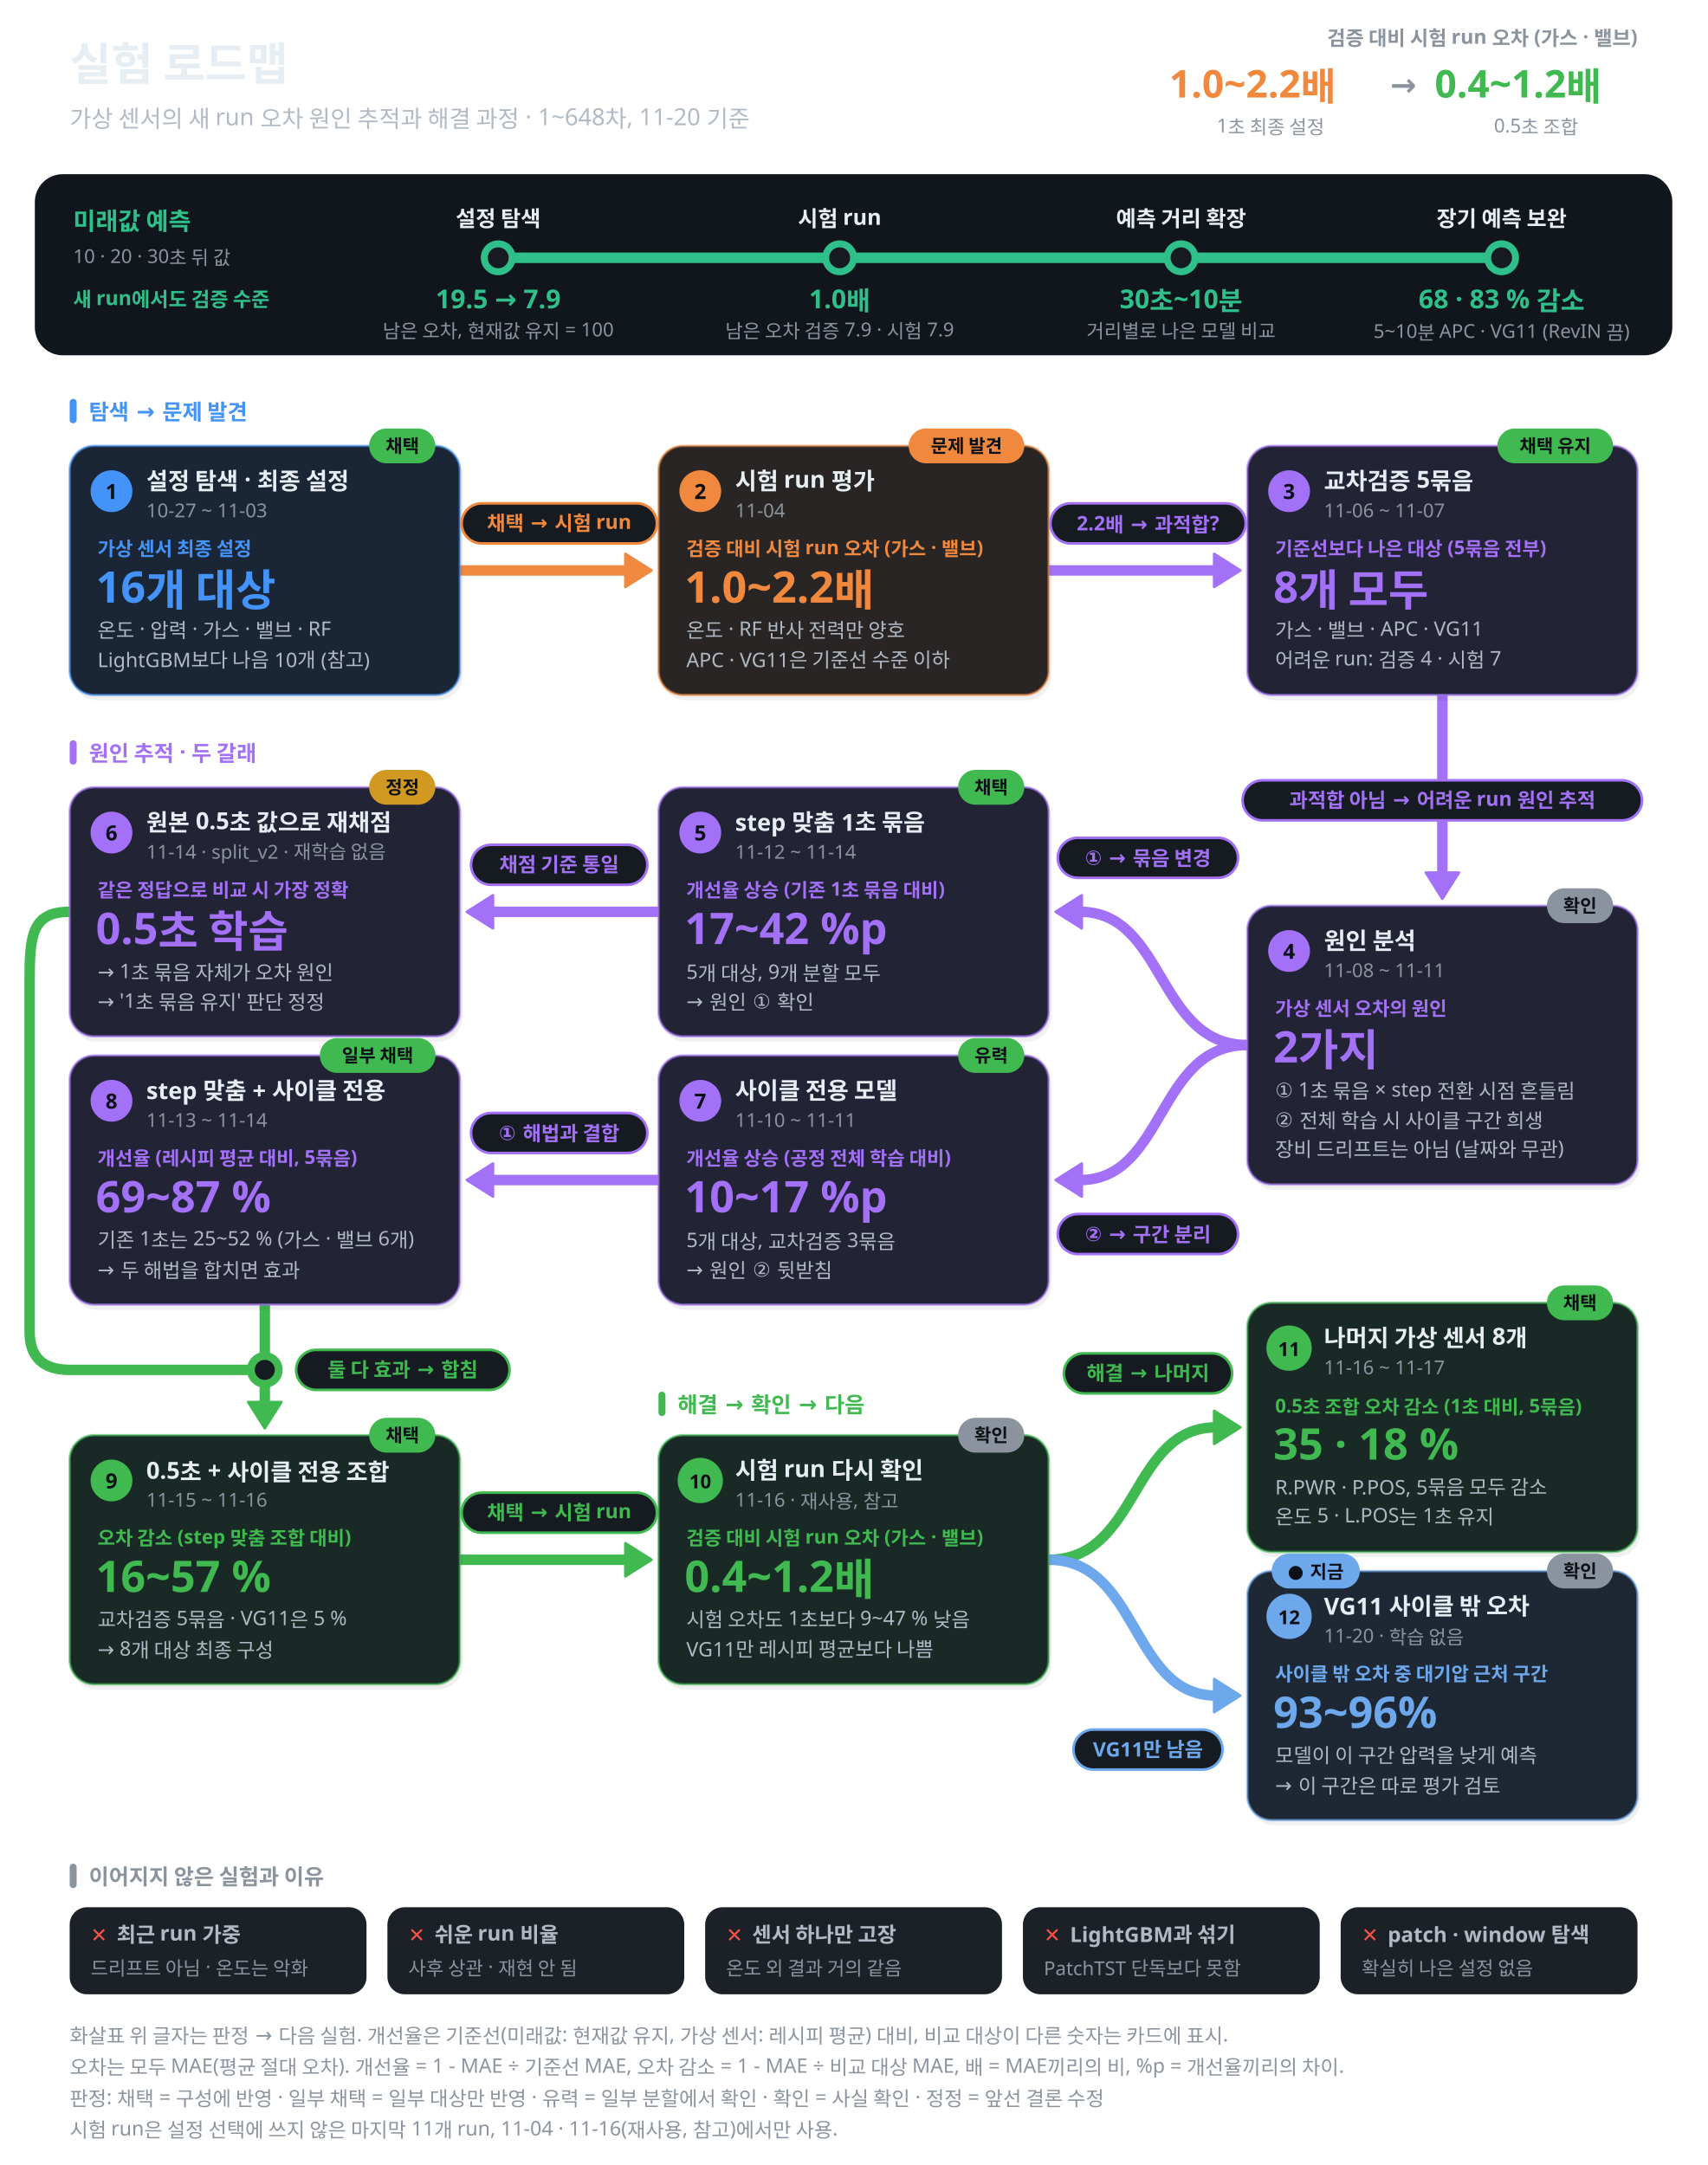
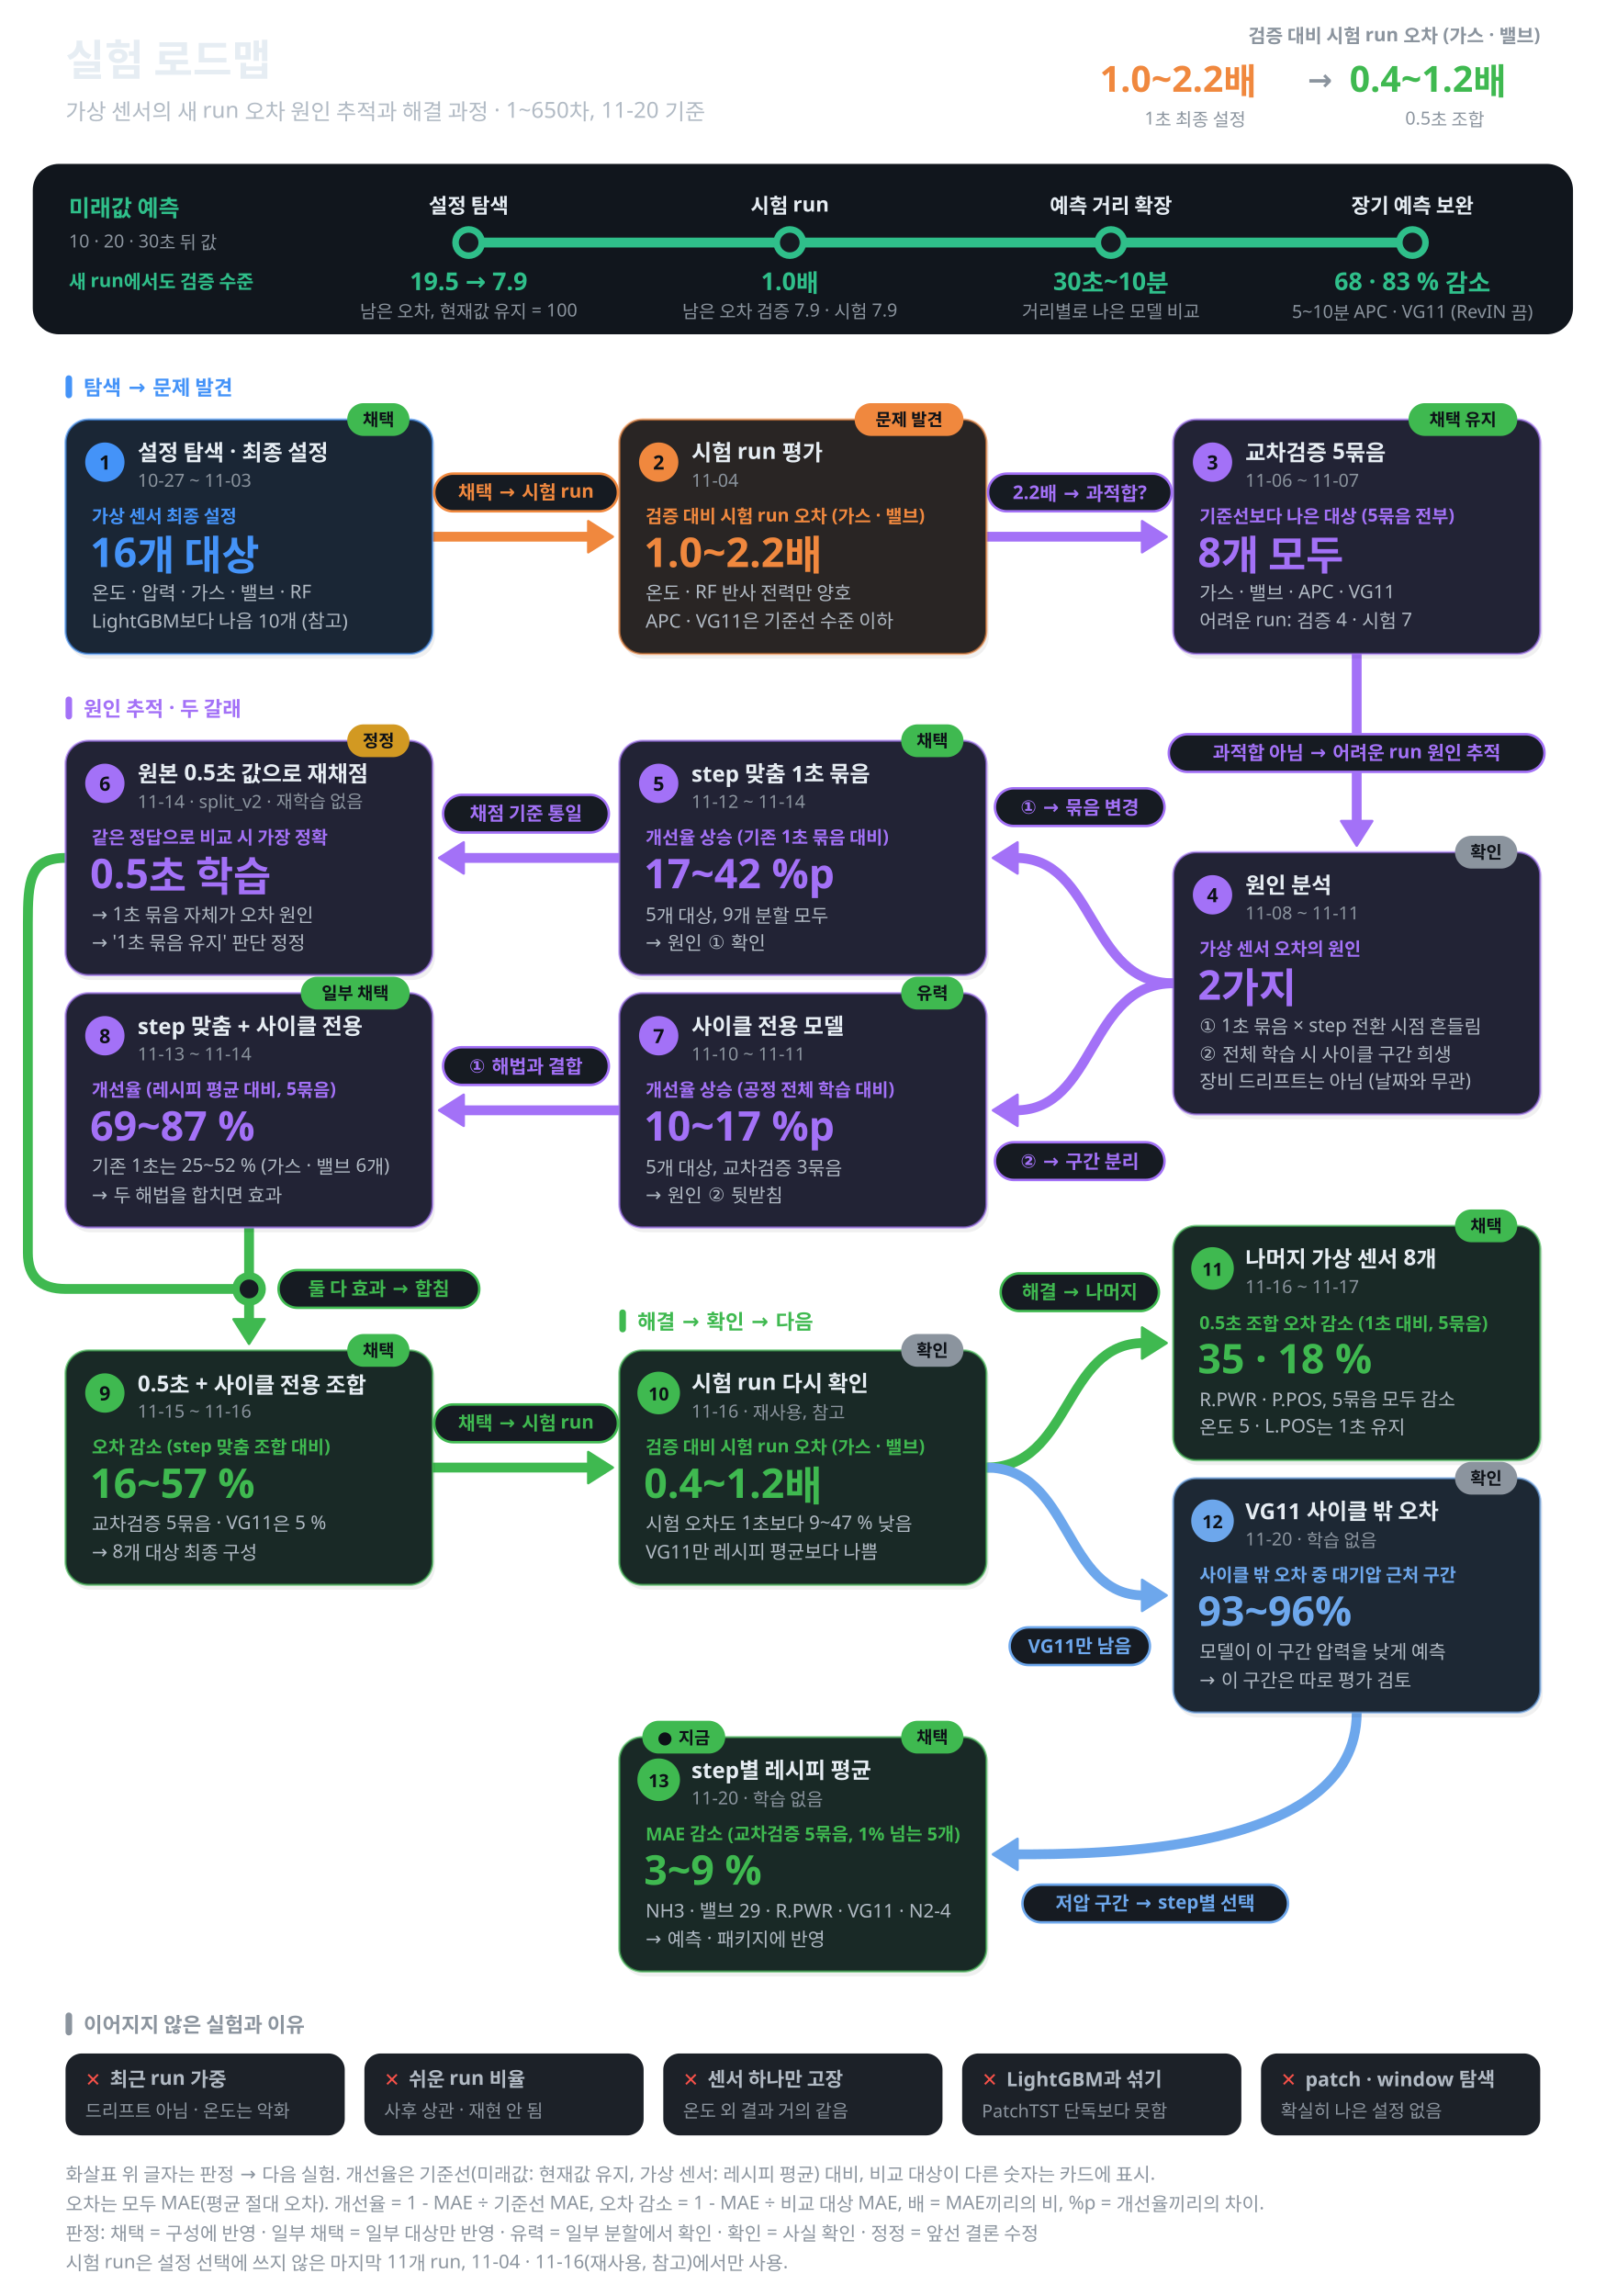
- <svg xmlns="http://www.w3.org/2000/svg" width="980" height="1243" viewBox="0 0 980 1243" role="img" aria-label="실험 로드맵: 가상 센서의 검증 대비 시험 run 오차를 1.0~2.2배에서 0.4~1.2배로 줄이기까지 (1~648차)" font-family="'Pretendard','Apple SD Gothic Neo','Malgun Gothic','Noto Sans KR',system-ui,sans-serif">
+ <svg xmlns="http://www.w3.org/2000/svg" width="980" height="1401" viewBox="0 0 980 1401" role="img" aria-label="실험 로드맵: 가상 센서의 검증 대비 시험 run 오차를 1.0~2.2배에서 0.4~1.2배로 줄이기까지 (1~650차)" font-family="'Pretendard','Apple SD Gothic Neo','Malgun Gothic','Noto Sans KR',system-ui,sans-serif">
  <text x="40.0" y="46.0" font-size="26" font-weight="800" fill="#e6edf3" text-anchor="start">실험 로드맵</text>
-   <text x="40.0" y="73.0" font-size="13.5" font-weight="400" fill="#b1bac4" text-anchor="start">가상 센서의 새 run 오차 원인 추적과 해결 과정 · 1~648차, 11-20 기준</text>
+   <text x="40.0" y="73.0" font-size="13.5" font-weight="400" fill="#b1bac4" text-anchor="start">가상 센서의 새 run 오차 원인 추적과 해결 과정 · 1~650차, 11-20 기준</text>
  <text x="940.0" y="26.0" font-size="11.5" font-weight="700" fill="#8b949e" text-anchor="end">검증 대비 시험 run 오차 (가스 · 밸브)</text>
  <text x="671.2" y="56.0" font-size="22" font-weight="800" fill="#f0883e" text-anchor="start">1.0~2.2배</text>
  <text x="805.6" y="55.0" font-size="18" font-weight="700" fill="#8b949e" text-anchor="middle">→</text>
  <text x="823.6" y="56.0" font-size="22" font-weight="800" fill="#3fb950" text-anchor="start">0.4~1.2배</text>
  <text x="729.4" y="76.0" font-size="11" font-weight="400" fill="#8b949e" text-anchor="middle">1초 최종 설정</text>
  <text x="881.8" y="76.0" font-size="11" font-weight="400" fill="#8b949e" text-anchor="middle">0.5초 조합</text>
  <rect x="20" y="100" width="940" height="104" rx="16" fill="#11161d" />
  <text x="42.0" y="132.0" font-size="14" font-weight="800" fill="#2fbf8a" text-anchor="start">미래값 예측</text>
  <text x="42.0" y="151.0" font-size="11" font-weight="400" fill="#8b949e" text-anchor="start">10 · 20 · 30초 뒤 값</text>
  <text x="42.0" y="176.0" font-size="11.5" font-weight="700" fill="#2fbf8a" text-anchor="start">새 run에서도 검증 수준</text>
  <line x1="286" y1="148" x2="862" y2="148" stroke="#2fbf8a" stroke-width="6" stroke-linecap="round" />
  <circle cx="286" cy="148" r="8" fill="#161b22" stroke="#2fbf8a" stroke-width="4" />
  <text x="286.0" y="130.0" font-size="12.5" font-weight="700" fill="#e6edf3" text-anchor="middle">설정 탐색</text>
  <text x="286.0" y="177.0" font-size="15" font-weight="800" fill="#2fbf8a" text-anchor="middle">19.5 → 7.9</text>
  <text x="286.0" y="194.0" font-size="11" font-weight="400" fill="#8b949e" text-anchor="middle">남은 오차, 현재값 유지 = 100</text>
  <circle cx="482" cy="148" r="8" fill="#161b22" stroke="#2fbf8a" stroke-width="4" />
  <text x="482.0" y="130.0" font-size="12.5" font-weight="700" fill="#e6edf3" text-anchor="middle">시험 run</text>
  <text x="482.0" y="177.0" font-size="15" font-weight="800" fill="#2fbf8a" text-anchor="middle">1.0배</text>
  <text x="482.0" y="194.0" font-size="11" font-weight="400" fill="#8b949e" text-anchor="middle">남은 오차 검증 7.9 · 시험 7.9</text>
  <circle cx="678" cy="148" r="8" fill="#161b22" stroke="#2fbf8a" stroke-width="4" />
  <text x="678.0" y="130.0" font-size="12.5" font-weight="700" fill="#e6edf3" text-anchor="middle">예측 거리 확장</text>
  <text x="678.0" y="177.0" font-size="15" font-weight="800" fill="#2fbf8a" text-anchor="middle">30초~10분</text>
  <text x="678.0" y="194.0" font-size="11" font-weight="400" fill="#8b949e" text-anchor="middle">거리별로 나은 모델 비교</text>
  <circle cx="862" cy="148" r="8" fill="#161b22" stroke="#2fbf8a" stroke-width="4" />
  <text x="862.0" y="130.0" font-size="12.5" font-weight="700" fill="#e6edf3" text-anchor="middle">장기 예측 보완</text>
  <text x="862.0" y="177.0" font-size="15" font-weight="800" fill="#2fbf8a" text-anchor="middle">68 · 83 % 감소</text>
  <text x="862.0" y="194.0" font-size="11" font-weight="400" fill="#8b949e" text-anchor="middle">5~10분 APC · VG11 (RevIN 끔)</text>
  <rect x="40" y="229" width="4" height="14" rx="2" fill="#4493f8" />
  <text x="51.0" y="241.0" font-size="12.5" font-weight="800" fill="#4493f8" text-anchor="start">탐색 → 문제 발견</text>
  <rect x="40" y="425" width="4" height="14" rx="2" fill="#a371f7" />
  <text x="51.0" y="437.0" font-size="12.5" font-weight="800" fill="#a371f7" text-anchor="start">원인 추적 · 두 갈래</text>
  <rect x="378" y="799" width="4" height="14" rx="2" fill="#3fb950" />
  <text x="389.0" y="811.0" font-size="12.5" font-weight="800" fill="#3fb950" text-anchor="start">해결 → 확인 → 다음</text>
  <path d="M264,327.5 L360,327.5" fill="none" stroke="#f0883e" stroke-width="6" stroke-linejoin="round" stroke-linecap="butt" />
  <polygon points="374,327.5 359.0,337.0 359.0,318.0" fill="#f0883e" stroke="#f0883e" stroke-width="1.5" stroke-linejoin="round" />
  <path d="M602,327.5 L698,327.5" fill="none" stroke="#a371f7" stroke-width="6" stroke-linejoin="round" stroke-linecap="butt" />
  <polygon points="712,327.5 697.0,337.0 697.0,318.0" fill="#a371f7" stroke="#a371f7" stroke-width="1.5" stroke-linejoin="round" />
  <path d="M828.0,399 L828.0,502" fill="none" stroke="#a371f7" stroke-width="6" stroke-linejoin="round" stroke-linecap="butt" />
  <polygon points="828.0,516 818.5,501.0 837.5,501.0" fill="#a371f7" stroke="#a371f7" stroke-width="1.5" stroke-linejoin="round" />
  <path d="M716,600.0 C664,600.0 669,523.5 620,523.5" fill="none" stroke="#a371f7" stroke-width="6" stroke-linejoin="round" stroke-linecap="butt" />
  <polygon points="606,523.5 621.0,514.0 621.0,533.0" fill="#a371f7" stroke="#a371f7" stroke-width="1.5" stroke-linejoin="round" />
  <path d="M378,523.5 L282,523.5" fill="none" stroke="#a371f7" stroke-width="6" stroke-linejoin="round" stroke-linecap="butt" />
  <polygon points="268,523.5 283.0,514.0 283.0,533.0" fill="#a371f7" stroke="#a371f7" stroke-width="1.5" stroke-linejoin="round" />
  <path d="M716,600.0 C664,600.0 669,677.5 620,677.5" fill="none" stroke="#a371f7" stroke-width="6" stroke-linejoin="round" stroke-linecap="butt" />
  <polygon points="606,677.5 621.0,668.0 621.0,687.0" fill="#a371f7" stroke="#a371f7" stroke-width="1.5" stroke-linejoin="round" />
  <path d="M378,677.5 L282,677.5" fill="none" stroke="#a371f7" stroke-width="6" stroke-linejoin="round" stroke-linecap="butt" />
  <polygon points="268,677.5 283.0,668.0 283.0,687.0" fill="#a371f7" stroke="#a371f7" stroke-width="1.5" stroke-linejoin="round" />
  <path d="M40,523.5 C18,523.5 17,537.5 17,563.5 L17,764.5 Q17,786.5 40,786.5 L152.0,786.5" fill="none" stroke="#3fb950" stroke-width="6" stroke-linejoin="round" stroke-linecap="butt" />
  <path d="M152.0,749 L152.0,806" fill="none" stroke="#3fb950" stroke-width="6" stroke-linejoin="round" stroke-linecap="butt" />
  <polygon points="152.0,820 142.5,805.0 161.5,805.0" fill="#3fb950" stroke="#3fb950" stroke-width="1.5" stroke-linejoin="round" />
  <circle cx="152.0" cy="786.5" r="8" fill="#161b22" stroke="#3fb950" stroke-width="4.5" />
  <path d="M264,895.5 L360,895.5" fill="none" stroke="#3fb950" stroke-width="6" stroke-linejoin="round" stroke-linecap="butt" />
  <polygon points="374,895.5 359.0,905.0 359.0,886.0" fill="#3fb950" stroke="#3fb950" stroke-width="1.5" stroke-linejoin="round" />
  <path d="M602,895.5 C654,895.5 649,819.5 698,819.5" fill="none" stroke="#3fb950" stroke-width="6" stroke-linejoin="round" stroke-linecap="butt" />
  <polygon points="712,819.5 697.0,829.0 697.0,810.0" fill="#3fb950" stroke="#3fb950" stroke-width="1.5" stroke-linejoin="round" />
  <path d="M602,895.5 C654,895.5 649,973.5 698,973.5" fill="none" stroke="#6da7ec" stroke-width="6" stroke-linejoin="round" stroke-linecap="butt" />
  <polygon points="712,973.5 697.0,983.0 697.0,964.0" fill="#6da7ec" stroke="#6da7ec" stroke-width="1.5" stroke-linejoin="round" />
+   <path d="M828.0,1045 C828.0,1131.5 669,1131.5 620,1131.5" fill="none" stroke="#6da7ec" stroke-width="6" stroke-linejoin="round" stroke-linecap="butt" />
+   <polygon points="606,1131.5 621.0,1122.0 621.0,1141.0" fill="#6da7ec" stroke="#6da7ec" stroke-width="1.5" stroke-linejoin="round" />
  <rect x="41.5" y="259" width="224" height="143" rx="14" fill="#000000" fill-opacity="0.06" />
  <rect x="40" y="256" width="224" height="143" rx="14" fill="#161b22" stroke="#4493f8" stroke-opacity="0.6" stroke-width="1.4" />
  <rect x="40" y="256" width="224" height="143" rx="14" fill="#4493f8" fill-opacity="0.09" />
  <circle cx="64" cy="282" r="12" fill="#4493f8" />
  <text x="64.0" y="286.5" font-size="12" font-weight="800" fill="#0d1117" text-anchor="middle">1</text>
  <text x="84.0" y="281.0" font-size="13.5" font-weight="700" fill="#e6edf3" text-anchor="start">설정 탐색 · 최종 설정</text>
  <text x="84.0" y="297.0" font-size="11" font-weight="400" fill="#8b949e" text-anchor="start">10-27 ~ 11-03</text>
  <text x="56.0" y="319.0" font-size="11" font-weight="700" fill="#4493f8" text-anchor="start">가상 센서 최종 설정</text>
  <text x="55.0" y="346.0" font-size="25" font-weight="800" fill="#4493f8" text-anchor="start">16개 대상</text>
  <text x="56.0" y="366.0" font-size="11.5" font-weight="400" fill="#b1bac4" text-anchor="start">온도 · 압력 · 가스 · 밸브 · RF</text>
  <text x="56.0" y="383.0" font-size="11.5" font-weight="400" fill="#b1bac4" text-anchor="start">LightGBM보다 나음 10개 (참고)</text>
  <rect x="211.9" y="246" width="38.0" height="20" rx="10" fill="#3fb950" />
  <text x="231.0" y="259.8" font-size="10.5" font-weight="700" fill="#0d1117" text-anchor="middle">채택</text>
  <rect x="379.5" y="259" width="224" height="143" rx="14" fill="#000000" fill-opacity="0.06" />
  <rect x="378" y="256" width="224" height="143" rx="14" fill="#161b22" stroke="#f0883e" stroke-opacity="0.6" stroke-width="1.4" />
  <rect x="378" y="256" width="224" height="143" rx="14" fill="#f0883e" fill-opacity="0.09" />
  <circle cx="402" cy="282" r="12" fill="#f0883e" />
  <text x="402.0" y="286.5" font-size="12" font-weight="800" fill="#0d1117" text-anchor="middle">2</text>
  <text x="422.0" y="281.0" font-size="13.5" font-weight="700" fill="#e6edf3" text-anchor="start">시험 run 평가</text>
  <text x="422.0" y="297.0" font-size="11" font-weight="400" fill="#8b949e" text-anchor="start">11-04</text>
  <text x="394.0" y="319.0" font-size="11" font-weight="700" fill="#f0883e" text-anchor="start">검증 대비 시험 run 오차 (가스 · 밸브)</text>
  <text x="393.0" y="346.0" font-size="25" font-weight="800" fill="#f0883e" text-anchor="start">1.0~2.2배</text>
  <text x="394.0" y="366.0" font-size="11.5" font-weight="400" fill="#b1bac4" text-anchor="start">온도 · RF 반사 전력만 양호</text>
  <text x="394.0" y="383.0" font-size="11.5" font-weight="400" fill="#b1bac4" text-anchor="start">APC · VG11은 기준선 수준 이하</text>
  <rect x="521.6" y="246" width="66.4" height="20" rx="10" fill="#f0883e" />
  <text x="554.8" y="259.8" font-size="10.5" font-weight="700" fill="#0d1117" text-anchor="middle">문제 발견</text>
  <rect x="717.5" y="259" width="224" height="143" rx="14" fill="#000000" fill-opacity="0.06" />
  <rect x="716" y="256" width="224" height="143" rx="14" fill="#161b22" stroke="#a371f7" stroke-opacity="0.6" stroke-width="1.4" />
  <rect x="716" y="256" width="224" height="143" rx="14" fill="#a371f7" fill-opacity="0.09" />
  <circle cx="740" cy="282" r="12" fill="#a371f7" />
  <text x="740.0" y="286.5" font-size="12" font-weight="800" fill="#0d1117" text-anchor="middle">3</text>
  <text x="760.0" y="281.0" font-size="13.5" font-weight="700" fill="#e6edf3" text-anchor="start">교차검증 5묶음</text>
  <text x="760.0" y="297.0" font-size="11" font-weight="400" fill="#8b949e" text-anchor="start">11-06 ~ 11-07</text>
  <text x="732.0" y="319.0" font-size="11" font-weight="700" fill="#a371f7" text-anchor="start">기준선보다 나은 대상 (5묶음 전부)</text>
  <text x="731.0" y="346.0" font-size="25" font-weight="800" fill="#a371f7" text-anchor="start">8개 모두</text>
  <text x="732.0" y="366.0" font-size="11.5" font-weight="400" fill="#b1bac4" text-anchor="start">가스 · 밸브 · APC · VG11</text>
  <text x="732.0" y="383.0" font-size="11.5" font-weight="400" fill="#b1bac4" text-anchor="start">어려운 run: 검증 4 · 시험 7</text>
  <rect x="859.6" y="246" width="66.4" height="20" rx="10" fill="#3fb950" />
  <text x="892.8" y="259.8" font-size="10.5" font-weight="700" fill="#0d1117" text-anchor="middle">채택 유지</text>
  <rect x="717.5" y="523" width="224" height="160" rx="14" fill="#000000" fill-opacity="0.06" />
  <rect x="716" y="520" width="224" height="160" rx="14" fill="#161b22" stroke="#a371f7" stroke-opacity="0.6" stroke-width="1.4" />
  <rect x="716" y="520" width="224" height="160" rx="14" fill="#a371f7" fill-opacity="0.09" />
  <circle cx="740" cy="546" r="12" fill="#a371f7" />
  <text x="740.0" y="550.5" font-size="12" font-weight="800" fill="#0d1117" text-anchor="middle">4</text>
  <text x="760.0" y="545.0" font-size="13.5" font-weight="700" fill="#e6edf3" text-anchor="start">원인 분석</text>
  <text x="760.0" y="561.0" font-size="11" font-weight="400" fill="#8b949e" text-anchor="start">11-08 ~ 11-11</text>
  <text x="732.0" y="583.0" font-size="11" font-weight="700" fill="#a371f7" text-anchor="start">가상 센서 오차의 원인</text>
  <text x="731.0" y="610.0" font-size="25" font-weight="800" fill="#a371f7" text-anchor="start">2가지</text>
  <text x="732.0" y="630.0" font-size="11.5" font-weight="400" fill="#b1bac4" text-anchor="start">① 1초 묶음 × step 전환 시점 흔들림</text>
  <text x="732.0" y="647.0" font-size="11.5" font-weight="400" fill="#b1bac4" text-anchor="start">② 전체 학습 시 사이클 구간 희생</text>
  <text x="732.0" y="664.0" font-size="11.5" font-weight="400" fill="#b1bac4" text-anchor="start">장비 드리프트는 아님 (날짜와 무관)</text>
  <rect x="888.0" y="510" width="38.0" height="20" rx="10" fill="#8b949e" />
  <text x="907.0" y="523.8" font-size="10.5" font-weight="700" fill="#0d1117" text-anchor="middle">확인</text>
  <rect x="379.5" y="455" width="224" height="143" rx="14" fill="#000000" fill-opacity="0.06" />
  <rect x="378" y="452" width="224" height="143" rx="14" fill="#161b22" stroke="#a371f7" stroke-opacity="0.6" stroke-width="1.4" />
  <rect x="378" y="452" width="224" height="143" rx="14" fill="#a371f7" fill-opacity="0.09" />
  <circle cx="402" cy="478" r="12" fill="#a371f7" />
  <text x="402.0" y="482.5" font-size="12" font-weight="800" fill="#0d1117" text-anchor="middle">5</text>
  <text x="422.0" y="477.0" font-size="13.5" font-weight="700" fill="#e6edf3" text-anchor="start">step 맞춤 1초 묶음</text>
  <text x="422.0" y="493.0" font-size="11" font-weight="400" fill="#8b949e" text-anchor="start">11-12 ~ 11-14</text>
  <text x="394.0" y="515.0" font-size="11" font-weight="700" fill="#a371f7" text-anchor="start">개선율 상승 (기존 1초 묶음 대비)</text>
  <text x="393.0" y="542.0" font-size="25" font-weight="800" fill="#a371f7" text-anchor="start">17~42 %p</text>
  <text x="394.0" y="562.0" font-size="11.5" font-weight="400" fill="#b1bac4" text-anchor="start">5개 대상, 9개 분할 모두</text>
  <text x="394.0" y="579.0" font-size="11.5" font-weight="400" fill="#b1bac4" text-anchor="start">→ 원인 ① 확인</text>
  <rect x="550.0" y="442" width="38.0" height="20" rx="10" fill="#3fb950" />
  <text x="569.0" y="455.8" font-size="10.5" font-weight="700" fill="#0d1117" text-anchor="middle">채택</text>
  <rect x="41.5" y="455" width="224" height="143" rx="14" fill="#000000" fill-opacity="0.06" />
  <rect x="40" y="452" width="224" height="143" rx="14" fill="#161b22" stroke="#a371f7" stroke-opacity="0.6" stroke-width="1.4" />
  <rect x="40" y="452" width="224" height="143" rx="14" fill="#a371f7" fill-opacity="0.09" />
  <circle cx="64" cy="478" r="12" fill="#a371f7" />
  <text x="64.0" y="482.5" font-size="12" font-weight="800" fill="#0d1117" text-anchor="middle">6</text>
  <text x="84.0" y="477.0" font-size="13.5" font-weight="700" fill="#e6edf3" text-anchor="start">원본 0.5초 값으로 재채점</text>
  <text x="84.0" y="493.0" font-size="11" font-weight="400" fill="#8b949e" text-anchor="start">11-14 · split_v2 · 재학습 없음</text>
  <text x="56.0" y="515.0" font-size="11" font-weight="700" fill="#a371f7" text-anchor="start">같은 정답으로 비교 시 가장 정확</text>
  <text x="55.0" y="542.0" font-size="25" font-weight="800" fill="#a371f7" text-anchor="start">0.5초 학습</text>
  <text x="56.0" y="562.0" font-size="11.5" font-weight="400" fill="#b1bac4" text-anchor="start">→ 1초 묶음 자체가 오차 원인</text>
  <text x="56.0" y="579.0" font-size="11.5" font-weight="400" fill="#b1bac4" text-anchor="start">→ '1초 묶음 유지' 판단 정정</text>
  <rect x="211.9" y="442" width="38.0" height="20" rx="10" fill="#d29922" />
  <text x="231.0" y="455.8" font-size="10.5" font-weight="700" fill="#0d1117" text-anchor="middle">정정</text>
  <rect x="379.5" y="609" width="224" height="143" rx="14" fill="#000000" fill-opacity="0.06" />
  <rect x="378" y="606" width="224" height="143" rx="14" fill="#161b22" stroke="#a371f7" stroke-opacity="0.6" stroke-width="1.4" />
  <rect x="378" y="606" width="224" height="143" rx="14" fill="#a371f7" fill-opacity="0.09" />
  <circle cx="402" cy="632" r="12" fill="#a371f7" />
  <text x="402.0" y="636.5" font-size="12" font-weight="800" fill="#0d1117" text-anchor="middle">7</text>
  <text x="422.0" y="631.0" font-size="13.5" font-weight="700" fill="#e6edf3" text-anchor="start">사이클 전용 모델</text>
  <text x="422.0" y="647.0" font-size="11" font-weight="400" fill="#8b949e" text-anchor="start">11-10 ~ 11-11</text>
  <text x="394.0" y="669.0" font-size="11" font-weight="700" fill="#a371f7" text-anchor="start">개선율 상승 (공정 전체 학습 대비)</text>
  <text x="393.0" y="696.0" font-size="25" font-weight="800" fill="#a371f7" text-anchor="start">10~17 %p</text>
  <text x="394.0" y="716.0" font-size="11.5" font-weight="400" fill="#b1bac4" text-anchor="start">5개 대상, 교차검증 3묶음</text>
  <text x="394.0" y="733.0" font-size="11.5" font-weight="400" fill="#b1bac4" text-anchor="start">→ 원인 ② 뒷받침</text>
  <rect x="550.0" y="596" width="38.0" height="20" rx="10" fill="#3fb950" />
  <text x="569.0" y="609.8" font-size="10.5" font-weight="700" fill="#0d1117" text-anchor="middle">유력</text>
  <rect x="41.5" y="609" width="224" height="143" rx="14" fill="#000000" fill-opacity="0.06" />
  <rect x="40" y="606" width="224" height="143" rx="14" fill="#161b22" stroke="#a371f7" stroke-opacity="0.6" stroke-width="1.4" />
  <rect x="40" y="606" width="224" height="143" rx="14" fill="#a371f7" fill-opacity="0.09" />
  <circle cx="64" cy="632" r="12" fill="#a371f7" />
  <text x="64.0" y="636.5" font-size="12" font-weight="800" fill="#0d1117" text-anchor="middle">8</text>
  <text x="84.0" y="631.0" font-size="13.5" font-weight="700" fill="#e6edf3" text-anchor="start">step 맞춤 + 사이클 전용</text>
  <text x="84.0" y="647.0" font-size="11" font-weight="400" fill="#8b949e" text-anchor="start">11-13 ~ 11-14</text>
  <text x="56.0" y="669.0" font-size="11" font-weight="700" fill="#a371f7" text-anchor="start">개선율 (레시피 평균 대비, 5묶음)</text>
  <text x="55.0" y="696.0" font-size="25" font-weight="800" fill="#a371f7" text-anchor="start">69~87 %</text>
  <text x="56.0" y="716.0" font-size="11.5" font-weight="400" fill="#b1bac4" text-anchor="start">기존 1초는 25~52 % (가스 · 밸브 6개)</text>
  <text x="56.0" y="733.0" font-size="11.5" font-weight="400" fill="#b1bac4" text-anchor="start">→ 두 해법을 합치면 효과</text>
  <rect x="183.6" y="596" width="66.4" height="20" rx="10" fill="#3fb950" />
  <text x="216.8" y="609.8" font-size="10.5" font-weight="700" fill="#0d1117" text-anchor="middle">일부 채택</text>
  <rect x="41.5" y="827" width="224" height="143" rx="14" fill="#000000" fill-opacity="0.06" />
  <rect x="40" y="824" width="224" height="143" rx="14" fill="#161b22" stroke="#3fb950" stroke-opacity="0.6" stroke-width="1.4" />
  <rect x="40" y="824" width="224" height="143" rx="14" fill="#3fb950" fill-opacity="0.09" />
  <circle cx="64" cy="850" r="12" fill="#3fb950" />
  <text x="64.0" y="854.5" font-size="12" font-weight="800" fill="#0d1117" text-anchor="middle">9</text>
  <text x="84.0" y="849.0" font-size="13.5" font-weight="700" fill="#e6edf3" text-anchor="start">0.5초 + 사이클 전용 조합</text>
  <text x="84.0" y="865.0" font-size="11" font-weight="400" fill="#8b949e" text-anchor="start">11-15 ~ 11-16</text>
  <text x="56.0" y="887.0" font-size="11" font-weight="700" fill="#3fb950" text-anchor="start">오차 감소 (step 맞춤 조합 대비)</text>
  <text x="55.0" y="914.0" font-size="25" font-weight="800" fill="#3fb950" text-anchor="start">16~57 %</text>
  <text x="56.0" y="934.0" font-size="11.5" font-weight="400" fill="#b1bac4" text-anchor="start">교차검증 5묶음 · VG11은 5 %</text>
  <text x="56.0" y="951.0" font-size="11.5" font-weight="400" fill="#b1bac4" text-anchor="start">→ 8개 대상 최종 구성</text>
  <rect x="211.9" y="814" width="38.0" height="20" rx="10" fill="#3fb950" />
  <text x="231.0" y="827.8" font-size="10.5" font-weight="700" fill="#0d1117" text-anchor="middle">채택</text>
  <rect x="379.5" y="827" width="224" height="143" rx="14" fill="#000000" fill-opacity="0.06" />
  <rect x="378" y="824" width="224" height="143" rx="14" fill="#161b22" stroke="#3fb950" stroke-opacity="0.6" stroke-width="1.4" />
  <rect x="378" y="824" width="224" height="143" rx="14" fill="#3fb950" fill-opacity="0.09" />
  <circle cx="402" cy="850" r="13" fill="#3fb950" />
  <text x="402.0" y="854.5" font-size="11" font-weight="800" fill="#0d1117" text-anchor="middle">10</text>
  <text x="422.0" y="849.0" font-size="13.5" font-weight="700" fill="#e6edf3" text-anchor="start">시험 run 다시 확인</text>
  <text x="422.0" y="865.0" font-size="11" font-weight="400" fill="#8b949e" text-anchor="start">11-16 · 재사용, 참고</text>
  <text x="394.0" y="887.0" font-size="11" font-weight="700" fill="#3fb950" text-anchor="start">검증 대비 시험 run 오차 (가스 · 밸브)</text>
  <text x="393.0" y="914.0" font-size="25" font-weight="800" fill="#3fb950" text-anchor="start">0.4~1.2배</text>
  <text x="394.0" y="934.0" font-size="11.5" font-weight="400" fill="#b1bac4" text-anchor="start">시험 오차도 1초보다 9~47 % 낮음</text>
  <text x="394.0" y="951.0" font-size="11.5" font-weight="400" fill="#b1bac4" text-anchor="start">VG11만 레시피 평균보다 나쁨</text>
  <rect x="550.0" y="814" width="38.0" height="20" rx="10" fill="#8b949e" />
  <text x="569.0" y="827.8" font-size="10.5" font-weight="700" fill="#0d1117" text-anchor="middle">확인</text>
  <rect x="717.5" y="751" width="224" height="143" rx="14" fill="#000000" fill-opacity="0.06" />
  <rect x="716" y="748" width="224" height="143" rx="14" fill="#161b22" stroke="#3fb950" stroke-opacity="0.6" stroke-width="1.4" />
  <rect x="716" y="748" width="224" height="143" rx="14" fill="#3fb950" fill-opacity="0.09" />
  <circle cx="740" cy="774" r="13" fill="#3fb950" />
  <text x="740.0" y="778.5" font-size="11" font-weight="800" fill="#0d1117" text-anchor="middle">11</text>
  <text x="760.0" y="773.0" font-size="13.5" font-weight="700" fill="#e6edf3" text-anchor="start">나머지 가상 센서 8개</text>
  <text x="760.0" y="789.0" font-size="11" font-weight="400" fill="#8b949e" text-anchor="start">11-16 ~ 11-17</text>
  <text x="732.0" y="811.0" font-size="11" font-weight="700" fill="#3fb950" text-anchor="start">0.5초 조합 오차 감소 (1초 대비, 5묶음)</text>
  <text x="731.0" y="838.0" font-size="25" font-weight="800" fill="#3fb950" text-anchor="start">35 · 18 %</text>
  <text x="732.0" y="858.0" font-size="11.5" font-weight="400" fill="#b1bac4" text-anchor="start">R.PWR · P.POS, 5묶음 모두 감소</text>
  <text x="732.0" y="875.0" font-size="11.5" font-weight="400" fill="#b1bac4" text-anchor="start">온도 5 · L.POS는 1초 유지</text>
  <rect x="888.0" y="738" width="38.0" height="20" rx="10" fill="#3fb950" />
  <text x="907.0" y="751.8" font-size="10.5" font-weight="700" fill="#0d1117" text-anchor="middle">채택</text>
  <rect x="717.5" y="905" width="224" height="143" rx="14" fill="#000000" fill-opacity="0.06" />
  <rect x="716" y="902" width="224" height="143" rx="14" fill="#161b22" stroke="#6da7ec" stroke-opacity="0.6" stroke-width="1.4" />
  <rect x="716" y="902" width="224" height="143" rx="14" fill="#6da7ec" fill-opacity="0.09" />
  <circle cx="740" cy="928" r="13" fill="#6da7ec" />
  <text x="740.0" y="932.5" font-size="11" font-weight="800" fill="#0d1117" text-anchor="middle">12</text>
  <text x="760.0" y="927.0" font-size="13.5" font-weight="700" fill="#e6edf3" text-anchor="start">VG11 사이클 밖 오차</text>
  <text x="760.0" y="943.0" font-size="11" font-weight="400" fill="#8b949e" text-anchor="start">11-20 · 학습 없음</text>
  <text x="732.0" y="965.0" font-size="11" font-weight="700" fill="#6da7ec" text-anchor="start">사이클 밖 오차 중 대기압 근처 구간</text>
  <text x="731.0" y="992.0" font-size="25" font-weight="800" fill="#6da7ec" text-anchor="start">93~96%</text>
  <text x="732.0" y="1012.0" font-size="11.5" font-weight="400" fill="#b1bac4" text-anchor="start">모델이 이 구간 압력을 낮게 예측</text>
  <text x="732.0" y="1029.0" font-size="11.5" font-weight="400" fill="#b1bac4" text-anchor="start">→ 이 구간은 따로 평가 검토</text>
  <rect x="888.0" y="892" width="38.0" height="20" rx="10" fill="#8b949e" />
  <text x="907.0" y="905.8" font-size="10.5" font-weight="700" fill="#0d1117" text-anchor="middle">확인</text>
-   <rect x="730.0" y="892" width="50.6" height="20" rx="10" fill="#6da7ec" />
-   <text x="755.3" y="905.8" font-size="10.5" font-weight="700" fill="#0d1117" text-anchor="middle">● 지금</text>
+   <rect x="379.5" y="1063" width="224" height="143" rx="14" fill="#000000" fill-opacity="0.06" />
+   <rect x="378" y="1060" width="224" height="143" rx="14" fill="#161b22" stroke="#3fb950" stroke-opacity="0.6" stroke-width="1.4" />
+   <rect x="378" y="1060" width="224" height="143" rx="14" fill="#3fb950" fill-opacity="0.09" />
+   <circle cx="402" cy="1086" r="13" fill="#3fb950" />
+   <text x="402.0" y="1090.5" font-size="11" font-weight="800" fill="#0d1117" text-anchor="middle">13</text>
+   <text x="422.0" y="1085.0" font-size="13.5" font-weight="700" fill="#e6edf3" text-anchor="start">step별 레시피 평균</text>
+   <text x="422.0" y="1101.0" font-size="11" font-weight="400" fill="#8b949e" text-anchor="start">11-20 · 학습 없음</text>
+   <text x="394.0" y="1123.0" font-size="11" font-weight="700" fill="#3fb950" text-anchor="start">MAE 감소 (교차검증 5묶음, 1% 넘는 5개)</text>
+   <text x="393.0" y="1150.0" font-size="25" font-weight="800" fill="#3fb950" text-anchor="start">3~9 %</text>
+   <text x="394.0" y="1170.0" font-size="11.5" font-weight="400" fill="#b1bac4" text-anchor="start">NH3 · 밸브 29 · R.PWR · VG11 · N2-4</text>
+   <text x="394.0" y="1187.0" font-size="11.5" font-weight="400" fill="#b1bac4" text-anchor="start">→ 예측 · 패키지에 반영</text>
+   <rect x="550.0" y="1050" width="38.0" height="20" rx="10" fill="#3fb950" />
+   <text x="569.0" y="1063.8" font-size="10.5" font-weight="700" fill="#0d1117" text-anchor="middle">채택</text>
+   <rect x="392.0" y="1050" width="50.6" height="20" rx="10" fill="#3fb950" />
+   <text x="417.3" y="1063.8" font-size="10.5" font-weight="700" fill="#0d1117" text-anchor="middle">● 지금</text>
  <rect x="265.0" y="289.0" width="112.1" height="23" rx="11.5" fill="#161b22" stroke="#f0883e" stroke-width="1.5" />
  <text x="321.0" y="304.5" font-size="11.5" font-weight="700" fill="#f0883e" text-anchor="middle">채택 → 시험 run</text>
  <rect x="603.0" y="289.0" width="112.1" height="23" rx="11.5" fill="#161b22" stroke="#a371f7" stroke-width="1.5" />
  <text x="659.0" y="304.5" font-size="11.5" font-weight="700" fill="#a371f7" text-anchor="middle">2.2배 → 과적합?</text>
  <rect x="713.3" y="448.0" width="229.3" height="23" rx="11.5" fill="#161b22" stroke="#a371f7" stroke-width="1.5" />
  <text x="828.0" y="463.5" font-size="11.5" font-weight="700" fill="#a371f7" text-anchor="middle">과적합 아님 → 어려운 run 원인 추적</text>
  <rect x="607.2" y="481.0" width="103.5" height="23" rx="11.5" fill="#161b22" stroke="#a371f7" stroke-width="1.5" />
  <text x="659.0" y="496.5" font-size="11.5" font-weight="700" fill="#a371f7" text-anchor="middle">① → 묶음 변경</text>
  <rect x="607.2" y="697.0" width="103.5" height="23" rx="11.5" fill="#161b22" stroke="#a371f7" stroke-width="1.5" />
  <text x="659.0" y="712.5" font-size="11.5" font-weight="700" fill="#a371f7" text-anchor="middle">② → 구간 분리</text>
  <rect x="270.4" y="485.0" width="101.2" height="23" rx="11.5" fill="#161b22" stroke="#a371f7" stroke-width="1.5" />
  <text x="321.0" y="500.5" font-size="11.5" font-weight="700" fill="#a371f7" text-anchor="middle">채점 기준 통일</text>
  <rect x="270.4" y="639.0" width="101.2" height="23" rx="11.5" fill="#161b22" stroke="#a371f7" stroke-width="1.5" />
  <text x="321.0" y="654.5" font-size="11.5" font-weight="700" fill="#a371f7" text-anchor="middle">① 해법과 결합</text>
  <rect x="170.0" y="775.0" width="122.5" height="23" rx="11.5" fill="#161b22" stroke="#3fb950" stroke-width="1.5" />
  <text x="231.2" y="790.5" font-size="11.5" font-weight="700" fill="#3fb950" text-anchor="middle">둘 다 효과 → 합침</text>
  <rect x="265.0" y="857.0" width="112.1" height="23" rx="11.5" fill="#161b22" stroke="#3fb950" stroke-width="1.5" />
  <text x="321.0" y="872.5" font-size="11.5" font-weight="700" fill="#3fb950" text-anchor="middle">채택 → 시험 run</text>
  <rect x="610.7" y="777.0" width="96.6" height="23" rx="11.5" fill="#161b22" stroke="#3fb950" stroke-width="1.5" />
  <text x="659.0" y="792.5" font-size="11.5" font-weight="700" fill="#3fb950" text-anchor="middle">해결 → 나머지</text>
  <rect x="616.2" y="993.0" width="85.6" height="23" rx="11.5" fill="#161b22" stroke="#6da7ec" stroke-width="1.5" />
  <text x="659.0" y="1008.5" font-size="11.5" font-weight="700" fill="#6da7ec" text-anchor="middle">VG11만 남음</text>
-   <rect x="40" y="1070" width="4" height="14" rx="2" fill="#8b949e" />
-   <text x="51.0" y="1082.0" font-size="12.5" font-weight="800" fill="#8b949e" text-anchor="start">이어지지 않은 실험과 이유</text>
-   <rect x="40.0" y="1095" width="170.4" height="50" rx="10" fill="#1c2128" />
-   <text x="52.0" y="1115.0" font-size="11.5" font-weight="800" fill="#f85149" text-anchor="start">✕</text>
-   <text x="67.0" y="1115.0" font-size="12" font-weight="700" fill="#b1bac4" text-anchor="start">최근 run 가중</text>
-   <text x="52.0" y="1134.0" font-size="11" font-weight="400" fill="#8b949e" text-anchor="start">드리프트 아님 · 온도는 악화</text>
-   <rect x="222.4" y="1095" width="170.4" height="50" rx="10" fill="#1c2128" />
-   <text x="234.4" y="1115.0" font-size="11.5" font-weight="800" fill="#f85149" text-anchor="start">✕</text>
-   <text x="249.4" y="1115.0" font-size="12" font-weight="700" fill="#b1bac4" text-anchor="start">쉬운 run 비율</text>
-   <text x="234.4" y="1134.0" font-size="11" font-weight="400" fill="#8b949e" text-anchor="start">사후 상관 · 재현 안 됨</text>
-   <rect x="404.8" y="1095" width="170.4" height="50" rx="10" fill="#1c2128" />
-   <text x="416.8" y="1115.0" font-size="11.5" font-weight="800" fill="#f85149" text-anchor="start">✕</text>
-   <text x="431.8" y="1115.0" font-size="12" font-weight="700" fill="#b1bac4" text-anchor="start">센서 하나만 고장</text>
-   <text x="416.8" y="1134.0" font-size="11" font-weight="400" fill="#8b949e" text-anchor="start">온도 외 결과 거의 같음</text>
-   <rect x="587.2" y="1095" width="170.4" height="50" rx="10" fill="#1c2128" />
-   <text x="599.2" y="1115.0" font-size="11.5" font-weight="800" fill="#f85149" text-anchor="start">✕</text>
-   <text x="614.2" y="1115.0" font-size="12" font-weight="700" fill="#b1bac4" text-anchor="start">LightGBM과 섞기</text>
-   <text x="599.2" y="1134.0" font-size="11" font-weight="400" fill="#8b949e" text-anchor="start">PatchTST 단독보다 못함</text>
-   <rect x="769.6" y="1095" width="170.4" height="50" rx="10" fill="#1c2128" />
-   <text x="781.6" y="1115.0" font-size="11.5" font-weight="800" fill="#f85149" text-anchor="start">✕</text>
-   <text x="796.6" y="1115.0" font-size="12" font-weight="700" fill="#b1bac4" text-anchor="start">patch · window 탐색</text>
-   <text x="781.6" y="1134.0" font-size="11" font-weight="400" fill="#8b949e" text-anchor="start">확실히 나은 설정 없음</text>
-   <text x="40.0" y="1173.0" font-size="11.5" font-weight="400" fill="#8b949e" text-anchor="start">화살표 위 글자는 판정 → 다음 실험. 개선율은 기준선(미래값: 현재값 유지, 가상 센서: 레시피 평균) 대비, 비교 대상이 다른 숫자는 카드에 표시.</text>
-   <text x="40.0" y="1191.0" font-size="11.5" font-weight="400" fill="#8b949e" text-anchor="start">오차는 모두 MAE(평균 절대 오차). 개선율 = 1 - MAE ÷ 기준선 MAE, 오차 감소 = 1 - MAE ÷ 비교 대상 MAE, 배 = MAE끼리의 비, %p = 개선율끼리의 차이.</text>
-   <text x="40.0" y="1209.0" font-size="11.5" font-weight="400" fill="#8b949e" text-anchor="start">판정: 채택 = 구성에 반영 · 일부 채택 = 일부 대상만 반영 · 유력 = 일부 분할에서 확인 · 확인 = 사실 확인 · 정정 = 앞선 결론 수정</text>
-   <text x="40.0" y="1227.0" font-size="11.5" font-weight="400" fill="#8b949e" text-anchor="start">시험 run은 설정 선택에 쓰지 않은 마지막 11개 run, 11-04 · 11-16(재사용, 참고)에서만 사용.</text>
+   <rect x="624.0" y="1150.0" width="162.1" height="23" rx="11.5" fill="#161b22" stroke="#6da7ec" stroke-width="1.5" />
+   <text x="705.0" y="1165.5" font-size="11.5" font-weight="700" fill="#6da7ec" text-anchor="middle">저압 구간 → step별 선택</text>
+   <rect x="40" y="1228" width="4" height="14" rx="2" fill="#8b949e" />
+   <text x="51.0" y="1240.0" font-size="12.5" font-weight="800" fill="#8b949e" text-anchor="start">이어지지 않은 실험과 이유</text>
+   <rect x="40.0" y="1253" width="170.4" height="50" rx="10" fill="#1c2128" />
+   <text x="52.0" y="1273.0" font-size="11.5" font-weight="800" fill="#f85149" text-anchor="start">✕</text>
+   <text x="67.0" y="1273.0" font-size="12" font-weight="700" fill="#b1bac4" text-anchor="start">최근 run 가중</text>
+   <text x="52.0" y="1292.0" font-size="11" font-weight="400" fill="#8b949e" text-anchor="start">드리프트 아님 · 온도는 악화</text>
+   <rect x="222.4" y="1253" width="170.4" height="50" rx="10" fill="#1c2128" />
+   <text x="234.4" y="1273.0" font-size="11.5" font-weight="800" fill="#f85149" text-anchor="start">✕</text>
+   <text x="249.4" y="1273.0" font-size="12" font-weight="700" fill="#b1bac4" text-anchor="start">쉬운 run 비율</text>
+   <text x="234.4" y="1292.0" font-size="11" font-weight="400" fill="#8b949e" text-anchor="start">사후 상관 · 재현 안 됨</text>
+   <rect x="404.8" y="1253" width="170.4" height="50" rx="10" fill="#1c2128" />
+   <text x="416.8" y="1273.0" font-size="11.5" font-weight="800" fill="#f85149" text-anchor="start">✕</text>
+   <text x="431.8" y="1273.0" font-size="12" font-weight="700" fill="#b1bac4" text-anchor="start">센서 하나만 고장</text>
+   <text x="416.8" y="1292.0" font-size="11" font-weight="400" fill="#8b949e" text-anchor="start">온도 외 결과 거의 같음</text>
+   <rect x="587.2" y="1253" width="170.4" height="50" rx="10" fill="#1c2128" />
+   <text x="599.2" y="1273.0" font-size="11.5" font-weight="800" fill="#f85149" text-anchor="start">✕</text>
+   <text x="614.2" y="1273.0" font-size="12" font-weight="700" fill="#b1bac4" text-anchor="start">LightGBM과 섞기</text>
+   <text x="599.2" y="1292.0" font-size="11" font-weight="400" fill="#8b949e" text-anchor="start">PatchTST 단독보다 못함</text>
+   <rect x="769.6" y="1253" width="170.4" height="50" rx="10" fill="#1c2128" />
+   <text x="781.6" y="1273.0" font-size="11.5" font-weight="800" fill="#f85149" text-anchor="start">✕</text>
+   <text x="796.6" y="1273.0" font-size="12" font-weight="700" fill="#b1bac4" text-anchor="start">patch · window 탐색</text>
+   <text x="781.6" y="1292.0" font-size="11" font-weight="400" fill="#8b949e" text-anchor="start">확실히 나은 설정 없음</text>
+   <text x="40.0" y="1331.0" font-size="11.5" font-weight="400" fill="#8b949e" text-anchor="start">화살표 위 글자는 판정 → 다음 실험. 개선율은 기준선(미래값: 현재값 유지, 가상 센서: 레시피 평균) 대비, 비교 대상이 다른 숫자는 카드에 표시.</text>
+   <text x="40.0" y="1349.0" font-size="11.5" font-weight="400" fill="#8b949e" text-anchor="start">오차는 모두 MAE(평균 절대 오차). 개선율 = 1 - MAE ÷ 기준선 MAE, 오차 감소 = 1 - MAE ÷ 비교 대상 MAE, 배 = MAE끼리의 비, %p = 개선율끼리의 차이.</text>
+   <text x="40.0" y="1367.0" font-size="11.5" font-weight="400" fill="#8b949e" text-anchor="start">판정: 채택 = 구성에 반영 · 일부 채택 = 일부 대상만 반영 · 유력 = 일부 분할에서 확인 · 확인 = 사실 확인 · 정정 = 앞선 결론 수정</text>
+   <text x="40.0" y="1385.0" font-size="11.5" font-weight="400" fill="#8b949e" text-anchor="start">시험 run은 설정 선택에 쓰지 않은 마지막 11개 run, 11-04 · 11-16(재사용, 참고)에서만 사용.</text>
</svg>
